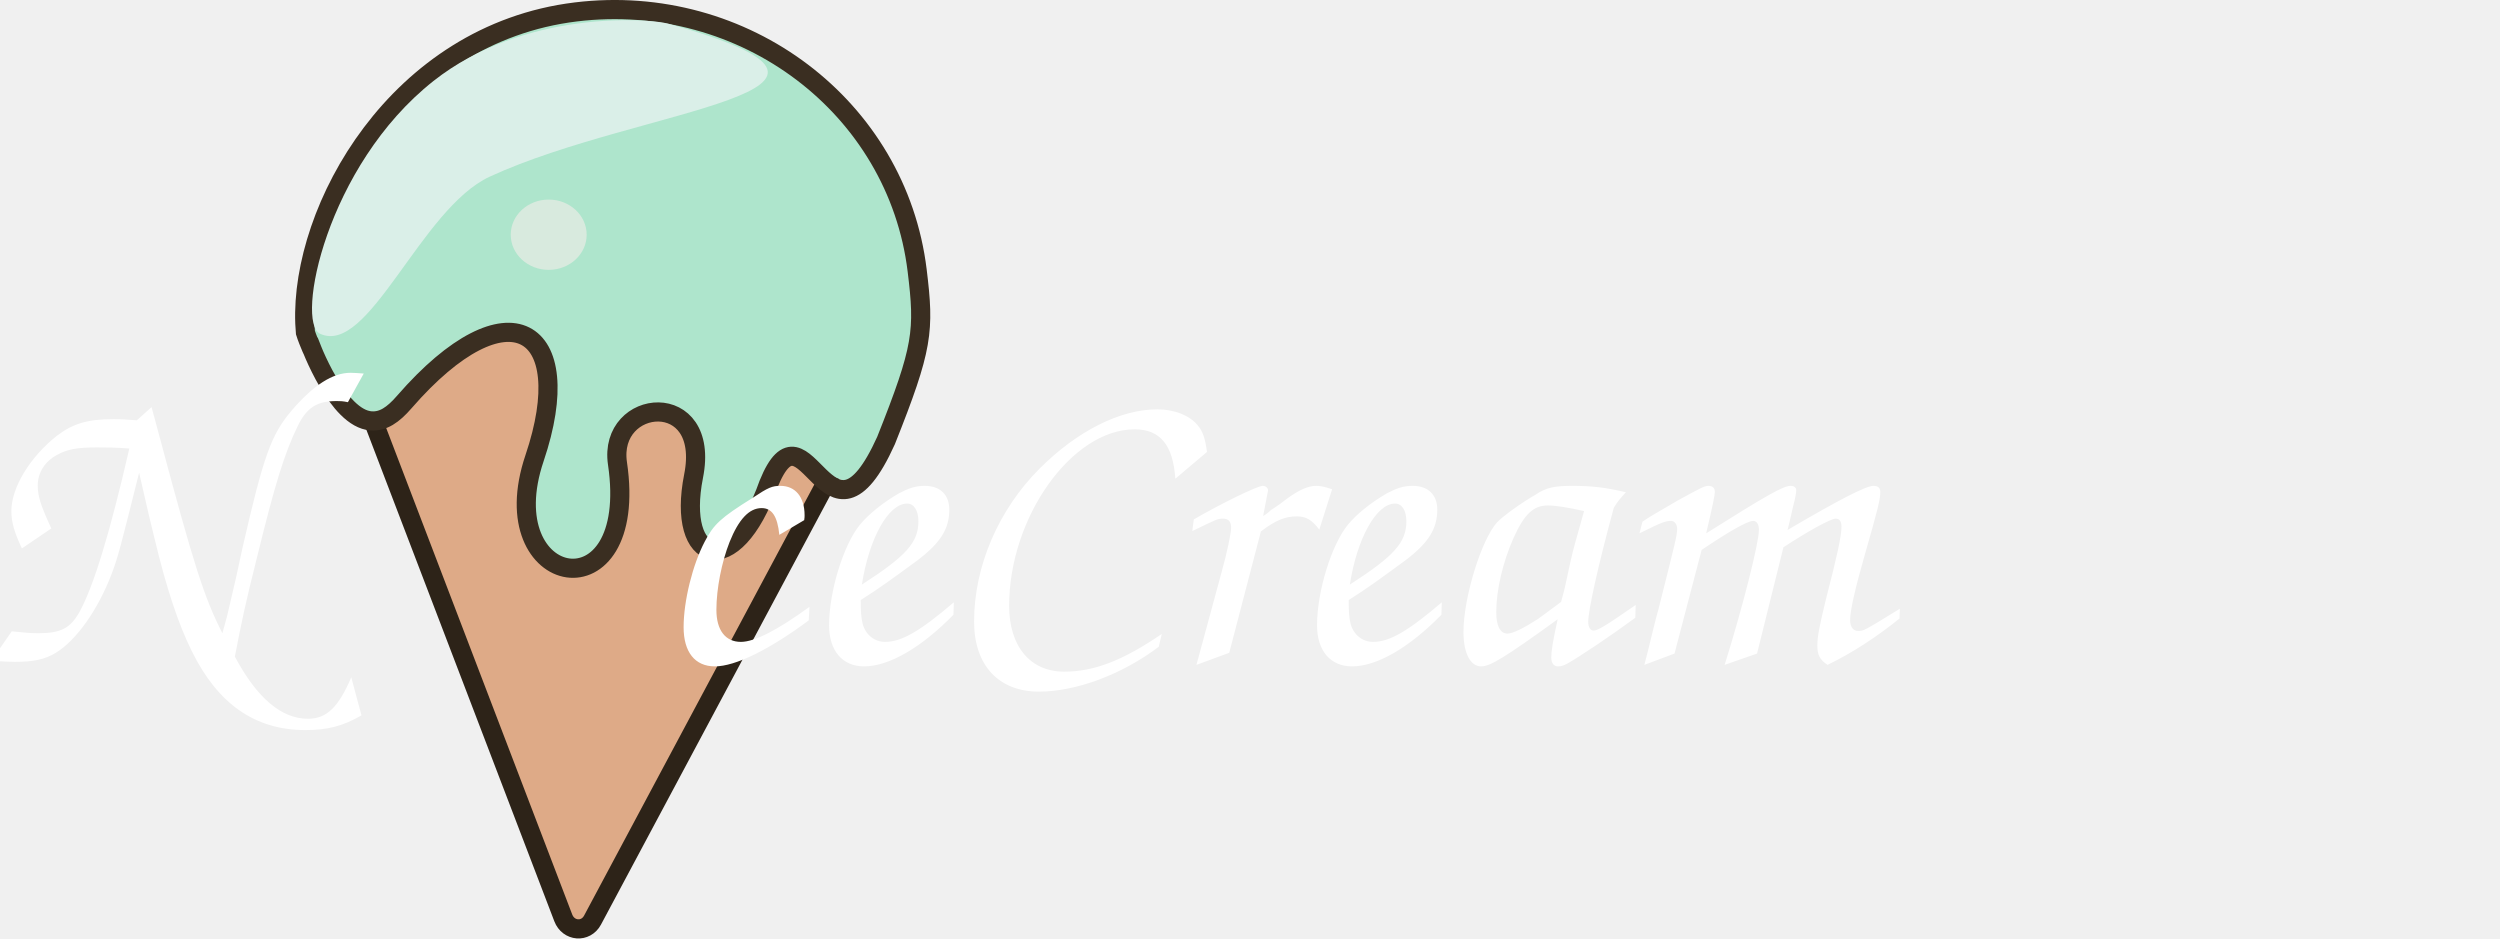
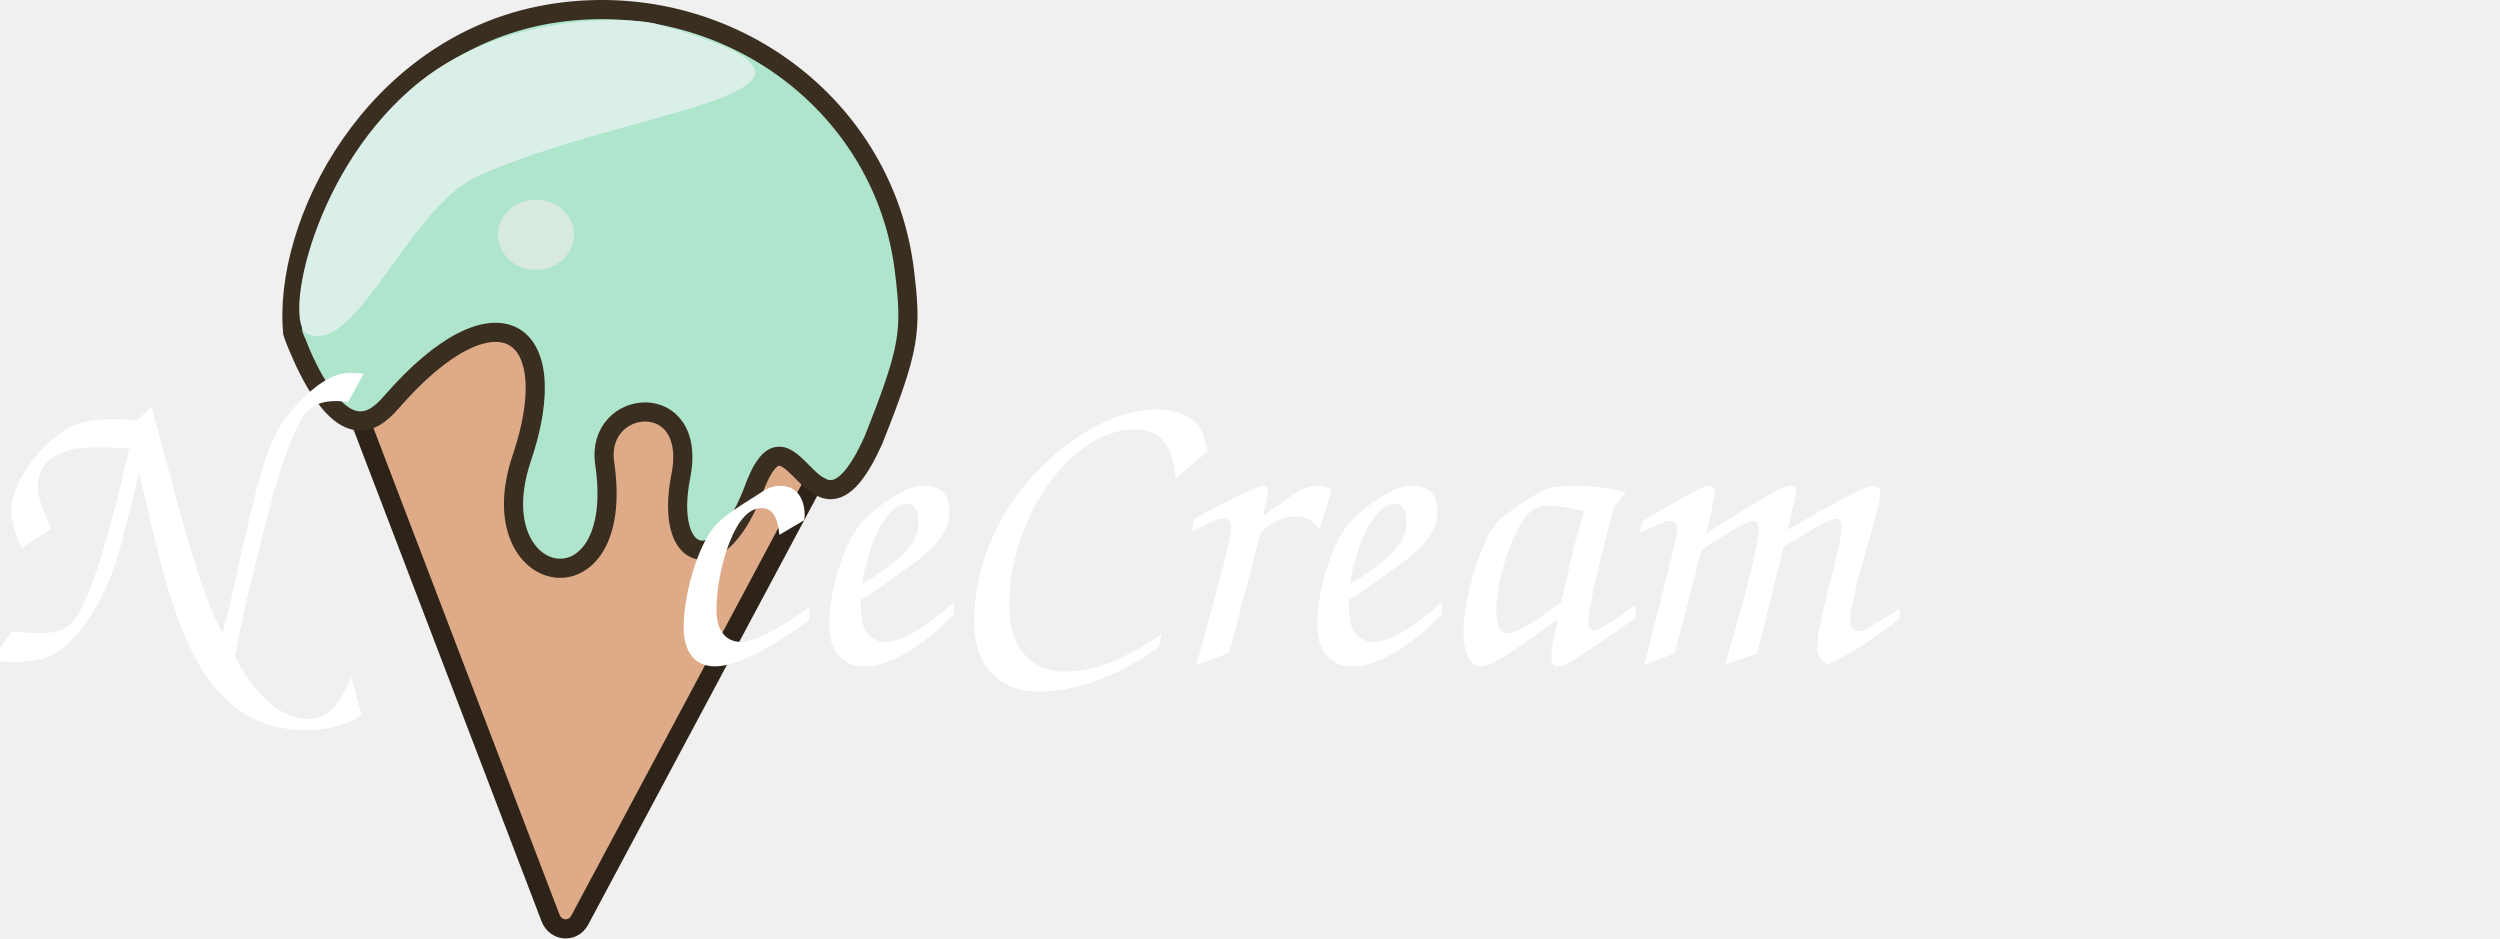
<svg xmlns="http://www.w3.org/2000/svg" width="103.648mm" height="38.908mm" viewBox="0 0 103.648 38.908" version="1.1" id="svg36">
  <defs id="defs30">
    <clipPath clipPathUnits="userSpaceOnUse" id="clipPath40">
      <path d="M 0,1000 H 1000 V 0 H 0 Z" id="path38" />
    </clipPath>
  </defs>
-   <g id="layer1" transform="translate(-2.193291,-0.4896672)">
+   <g id="layer1" transform="translate(-2.722458,-0.4896672)">
    <g id="g12" style="fill:#deaa87" transform="matrix(0.079375,0,0,-0.079375,-13.67407,50.30696)">
      <g id="g14" style="fill:#deaa87">
        <g id="g20" style="fill:#deaa87">
          <g id="g22" style="fill:#deaa87">
            <path d="m 662.875,462.798 -272.99,-9.46 c -5.954,-0.206 -9.856,-6.797 -7.569,-12.782 v 0 L 494.105,148.201 c 2.718,-7.109 11.752,-7.796 15.292,-1.166 v 0 c 60.879,113.98 117.669,220.307 161.2,301.81 v 0 c 3.314,6.206 -0.879,13.957 -7.433,13.958 v 0 c -0.096,0 -0.192,-0.002 -0.289,-0.005" style="fill:#deaa87;stroke:none" id="path32" />
          </g>
        </g>
      </g>
    </g>
    <g id="g34" transform="matrix(0.079375,0,0,-0.079375,-13.67407,50.30696)">
      <g id="g36" clip-path="url(#clipPath40)">
        <g id="g42" transform="translate(382.3167,440.5564)">
          <path d="m 0,0 111.788,-292.355 c 2.719,-7.109 11.752,-7.796 15.293,-1.167 60.878,113.981 117.668,220.308 161.199,301.811 3.363,6.297 -1.003,14.185 -7.721,13.952 L 7.569,12.782 C 1.615,12.576 -2.288,5.985 0,0 Z" style="fill:none;stroke:#2d2318;stroke-width:10;stroke-linecap:butt;stroke-linejoin:miter;stroke-miterlimit:10;stroke-dasharray:none;stroke-opacity:1" id="path44" />
        </g>
        <g id="g46" transform="translate(411.0549,417.6188)">
          <path d="m 0,0 c 54.227,62.399 91.241,39.338 68.05,-29.309 -23.192,-68.647 55.172,-83.287 43.321,-2.774 -5.063,34.399 48.905,39.546 39.755,-6.568 -9.15,-46.114 21.088,-58.549 39.173,-7.311 15.852,44.91 40.864,-28.467 61.338,25.848 20.474,54.316 20.123,57.191 16.261,88.851 C 257.49,154.054 177.668,214.509 89.61,203.767 -3.752,192.378 -54.286,100.612 -51.927,41.028 c 0.072,-1.822 0.186,-3.412 0.299,-4.7 10e-4,0.023 0.004,0.061 0.022,0.066 0.193,0.058 1.62,-4.189 1.75,-4.566 0.838,-2.447 15.025,-40.486 32.554,-41.666 C -11.067,-10.258 -5.9,-6.79 0,0" style="fill:#aee5cc;fill-opacity:1;fill-rule:nonzero;stroke:none" id="path48" />
        </g>
        <g id="g50" transform="translate(411.0549,417.6188)">
          <path d="m 0,0 c 54.227,62.399 91.241,39.338 68.05,-29.309 -23.192,-68.647 55.172,-83.287 43.321,-2.774 -5.063,34.399 48.905,39.546 39.755,-6.568 -9.15,-46.114 21.088,-55.371 39.173,-4.133 19.56,48.088 30.8,-44.886 61.338,22.67 19.415,48.755 20.123,57.191 16.261,88.851 C 257.49,154.054 177.668,214.509 89.61,203.767 -3.752,192.378 -54.286,100.612 -51.927,41.028 c 0.072,-1.822 0.186,-3.412 0.299,-4.7 1.476,-4.803 6.117,-15.051 1.772,-4.5 0.838,-2.447 15.025,-40.486 32.554,-41.666 C -11.067,-10.258 -5.9,-6.79 0,0 Z" style="fill:none;stroke:#3a2e21;stroke-width:10;stroke-linecap:butt;stroke-linejoin:miter;stroke-miterlimit:10;stroke-dasharray:none;stroke-opacity:1" id="path52" />
        </g>
        <g id="g54" transform="translate(367,453.3333)">
          <path d="M 0,0 C -12.729,6.011 3.108,87.58 59.333,132 106.137,168.977 171.244,164.89 182,161.905 311.599,125.938 167.363,118.415 88.667,82 52.531,65.279 25.495,-12.04 0,0" style="fill:#daefe8;fill-opacity:1;fill-rule:nonzero;stroke:none" id="path56" />
        </g>
        <g id="g58" transform="translate(506.3333,505.0223)">
          <path d="m 0,0 c 0,-10.138 -8.88,-18.356 -19.833,-18.356 -10.954,0 -19.834,8.218 -19.834,18.356 0,10.138 8.88,18.356 19.834,18.356 C -8.88,18.356 0,10.138 0,0" style="fill:#d8eade;fill-opacity:1;fill-rule:nonzero;stroke:none" id="path60" />
        </g>
      </g>
    </g>
    <text xml:space="preserve" style="font-style:normal;font-variant:normal;font-weight:normal;font-stretch:normal;font-size:10.583px;line-height:1.25;font-family:'Comic Sans MS';-inkscape-font-specification:'Comic Sans MS';letter-spacing:0px;word-spacing:0px;fill:#000000;fill-opacity:1;stroke:none;stroke-width:0.265" x="13.229" y="121.241" id="text109">
      <tspan id="tspan107" x="13.229" y="130.437" style="font-style:normal;font-variant:normal;font-weight:normal;font-stretch:normal;font-family:'Comic Sans MS';-inkscape-font-specification:'Comic Sans MS';stroke-width:0.265" />
    </text>
    <text xml:space="preserve" style="font-style:normal;font-variant:normal;font-weight:normal;font-stretch:normal;font-size:10.583px;line-height:1.25;font-family:'Comic Sans MS';-inkscape-font-specification:'Comic Sans MS';letter-spacing:0px;word-spacing:0px;fill:#000000;fill-opacity:1;stroke:none;stroke-width:0.265" x="15.686" y="108.579" id="text113">
      <tspan id="tspan111" x="15.686" y="117.774" style="font-style:normal;font-variant:normal;font-weight:normal;font-stretch:normal;font-family:'Comic Sans MS';-inkscape-font-specification:'Comic Sans MS';stroke-width:0.265" />
    </text>
    <text xml:space="preserve" style="font-style:normal;font-variant:normal;font-weight:normal;font-stretch:normal;font-size:10.583px;line-height:1.25;font-family:'Comic Sans MS';-inkscape-font-specification:'Comic Sans MS';letter-spacing:0px;word-spacing:0px;fill:#000000;fill-opacity:1;stroke:none;stroke-width:0.265" x="36.286" y="105.177" id="text117">
      <tspan id="tspan115" x="36.286" y="114.373" style="stroke-width:0.265" />
    </text>
-     <text xml:space="preserve" style="font-style:normal;font-variant:normal;font-weight:normal;font-stretch:normal;font-size:14.111px;line-height:1.25;font-family:'Comic Sans MS';-inkscape-font-specification:'Comic Sans MS';letter-spacing:0px;word-spacing:0px;fill:#000000;fill-opacity:1;stroke:none;stroke-width:0.265" x="1.134" y="27.881" id="text121">
-       <tspan id="tspan119" x="1.134" y="27.881" style="font-size:17.639px;stroke-width:0.265;fill:#ffffff">N    ceCream</tspan>
+     <text xml:space="preserve" style="font-style:normal;font-variant:normal;font-weight:normal;font-stretch:normal;font-size:14.111px;line-height:1.25;font-family:'Comic Sans MS';-inkscape-font-specification:'Comic Sans MS';letter-spacing:0px;word-spacing:0px;fill:#ffffff;fill-opacity:1;stroke:none;stroke-width:0.265;" x="1.663" y="27.881" id="text121">
+       <tspan id="tspan119" x="1.663" y="27.881" style="font-size:17.639px;fill:#ffffff;stroke-width:0.265;">N    ceCream</tspan>
    </text>
  </g>
</svg>
